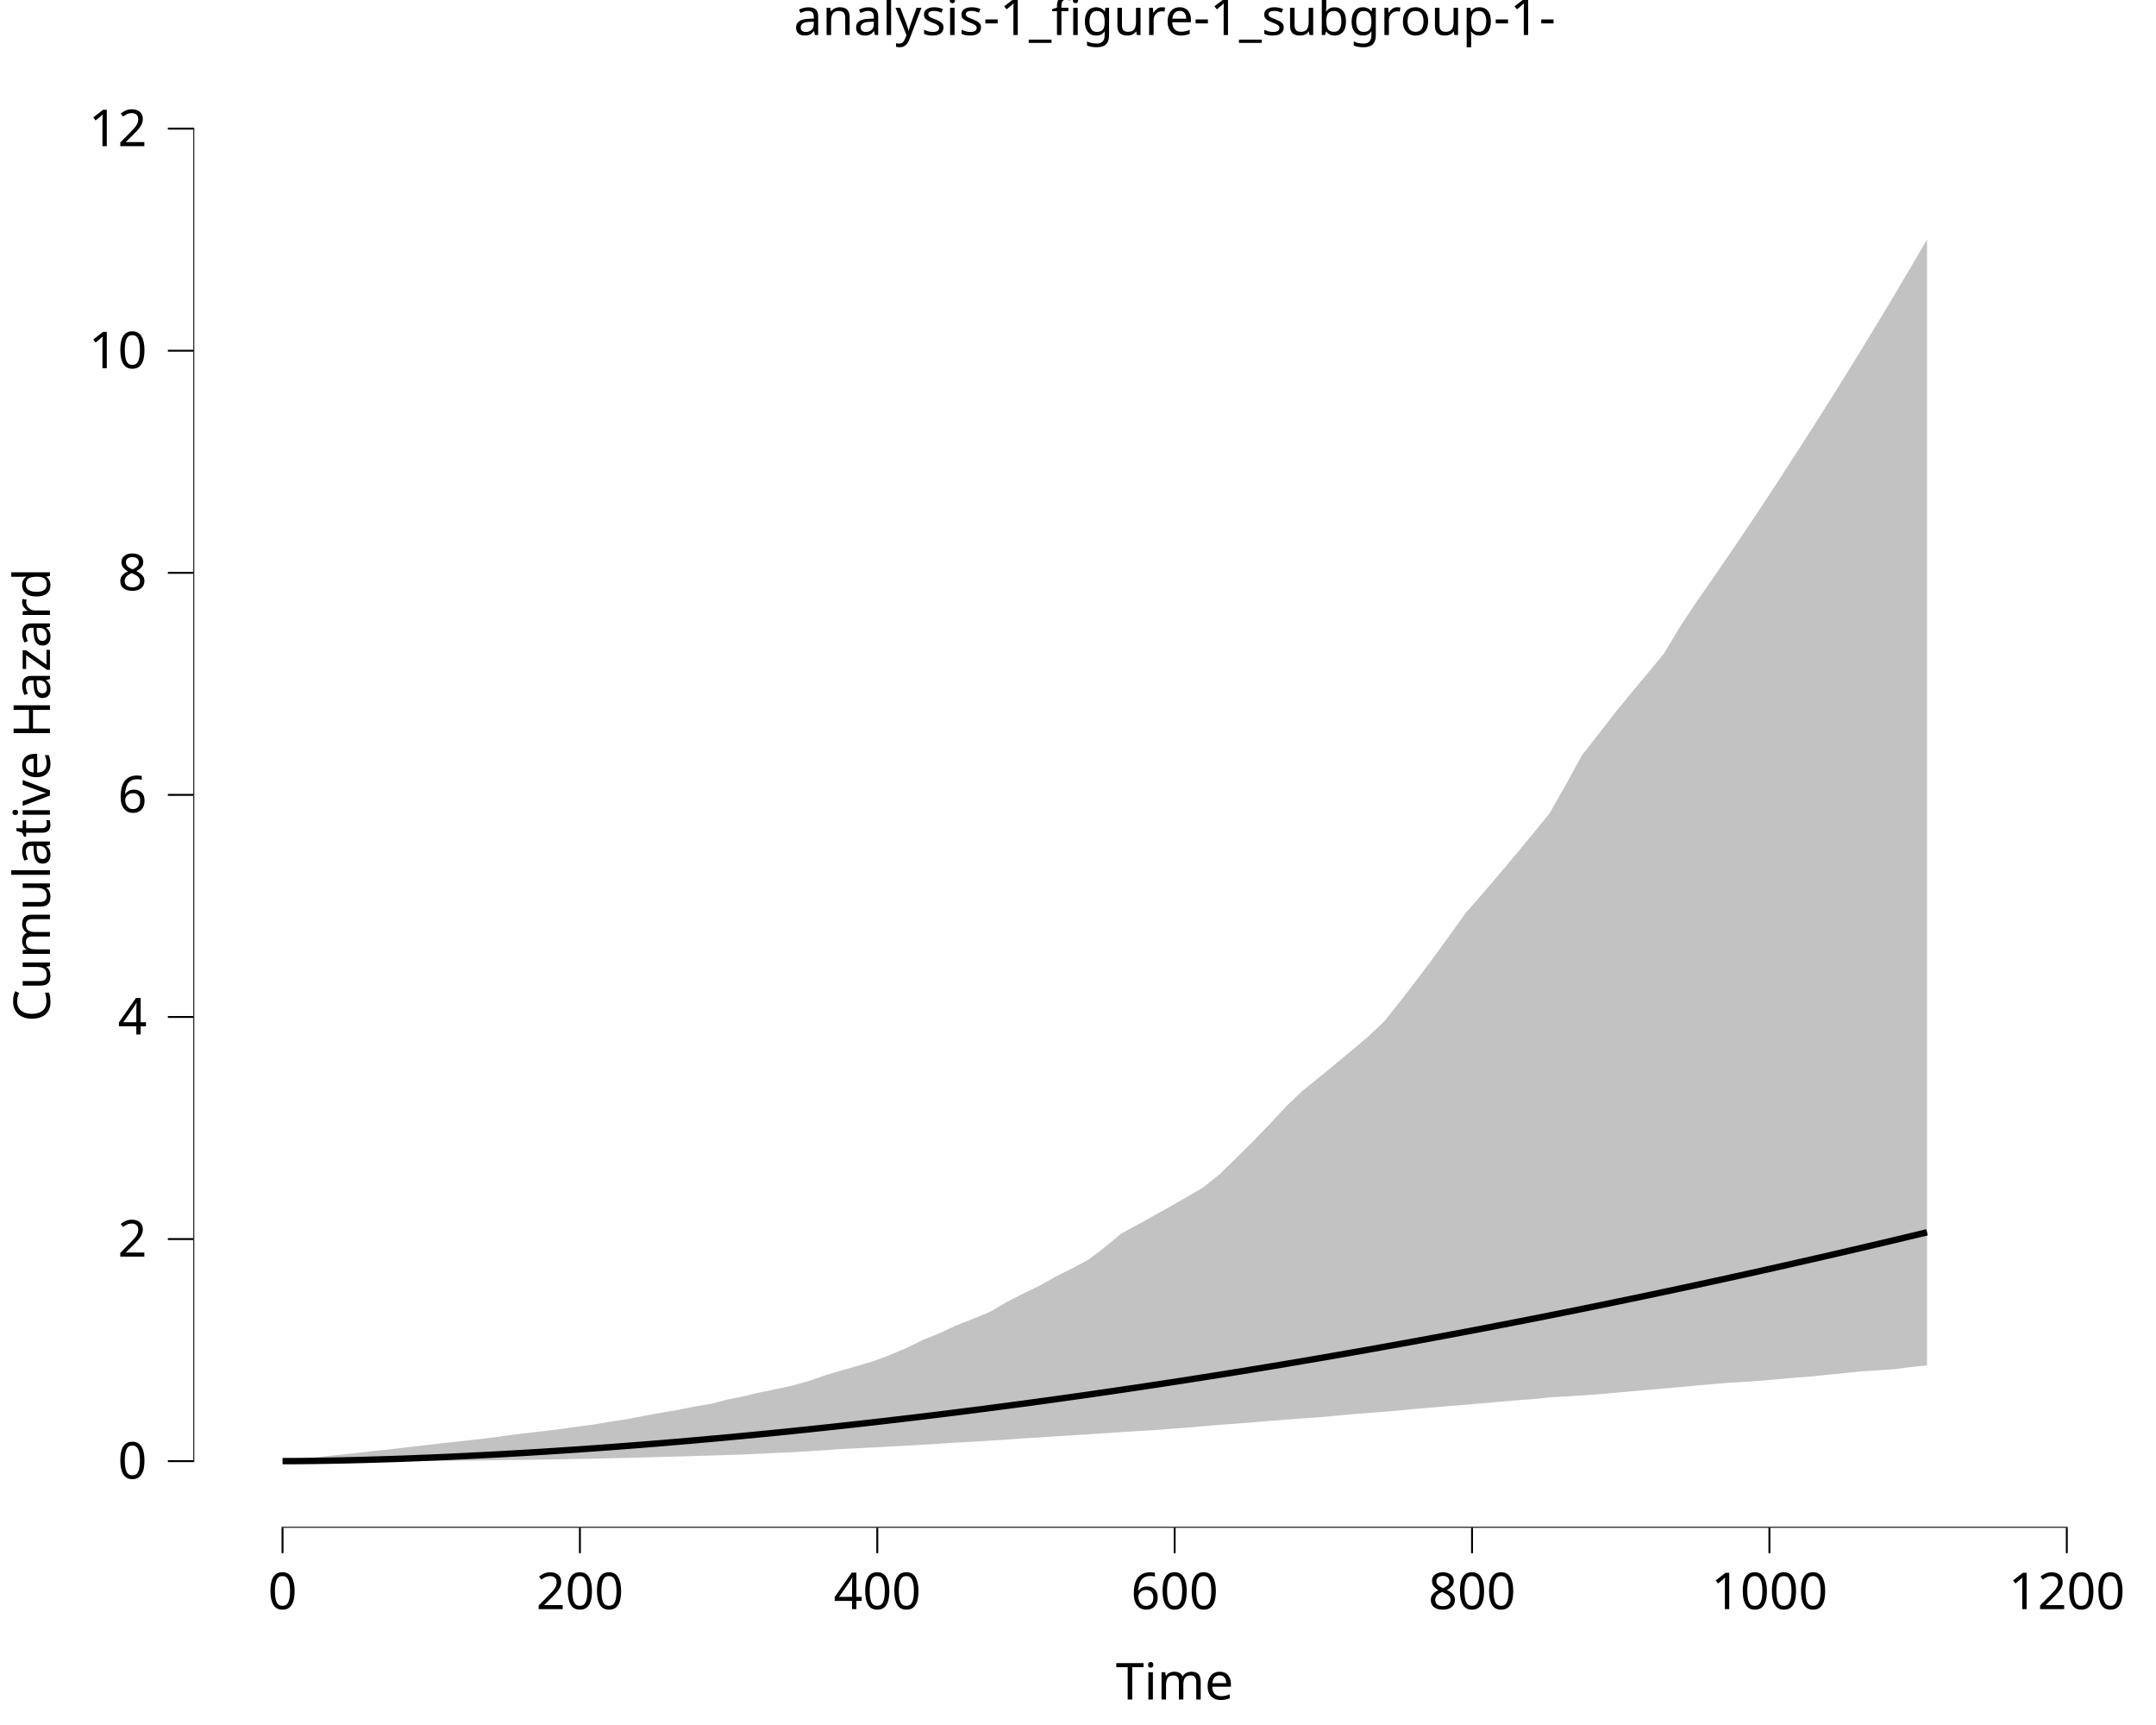
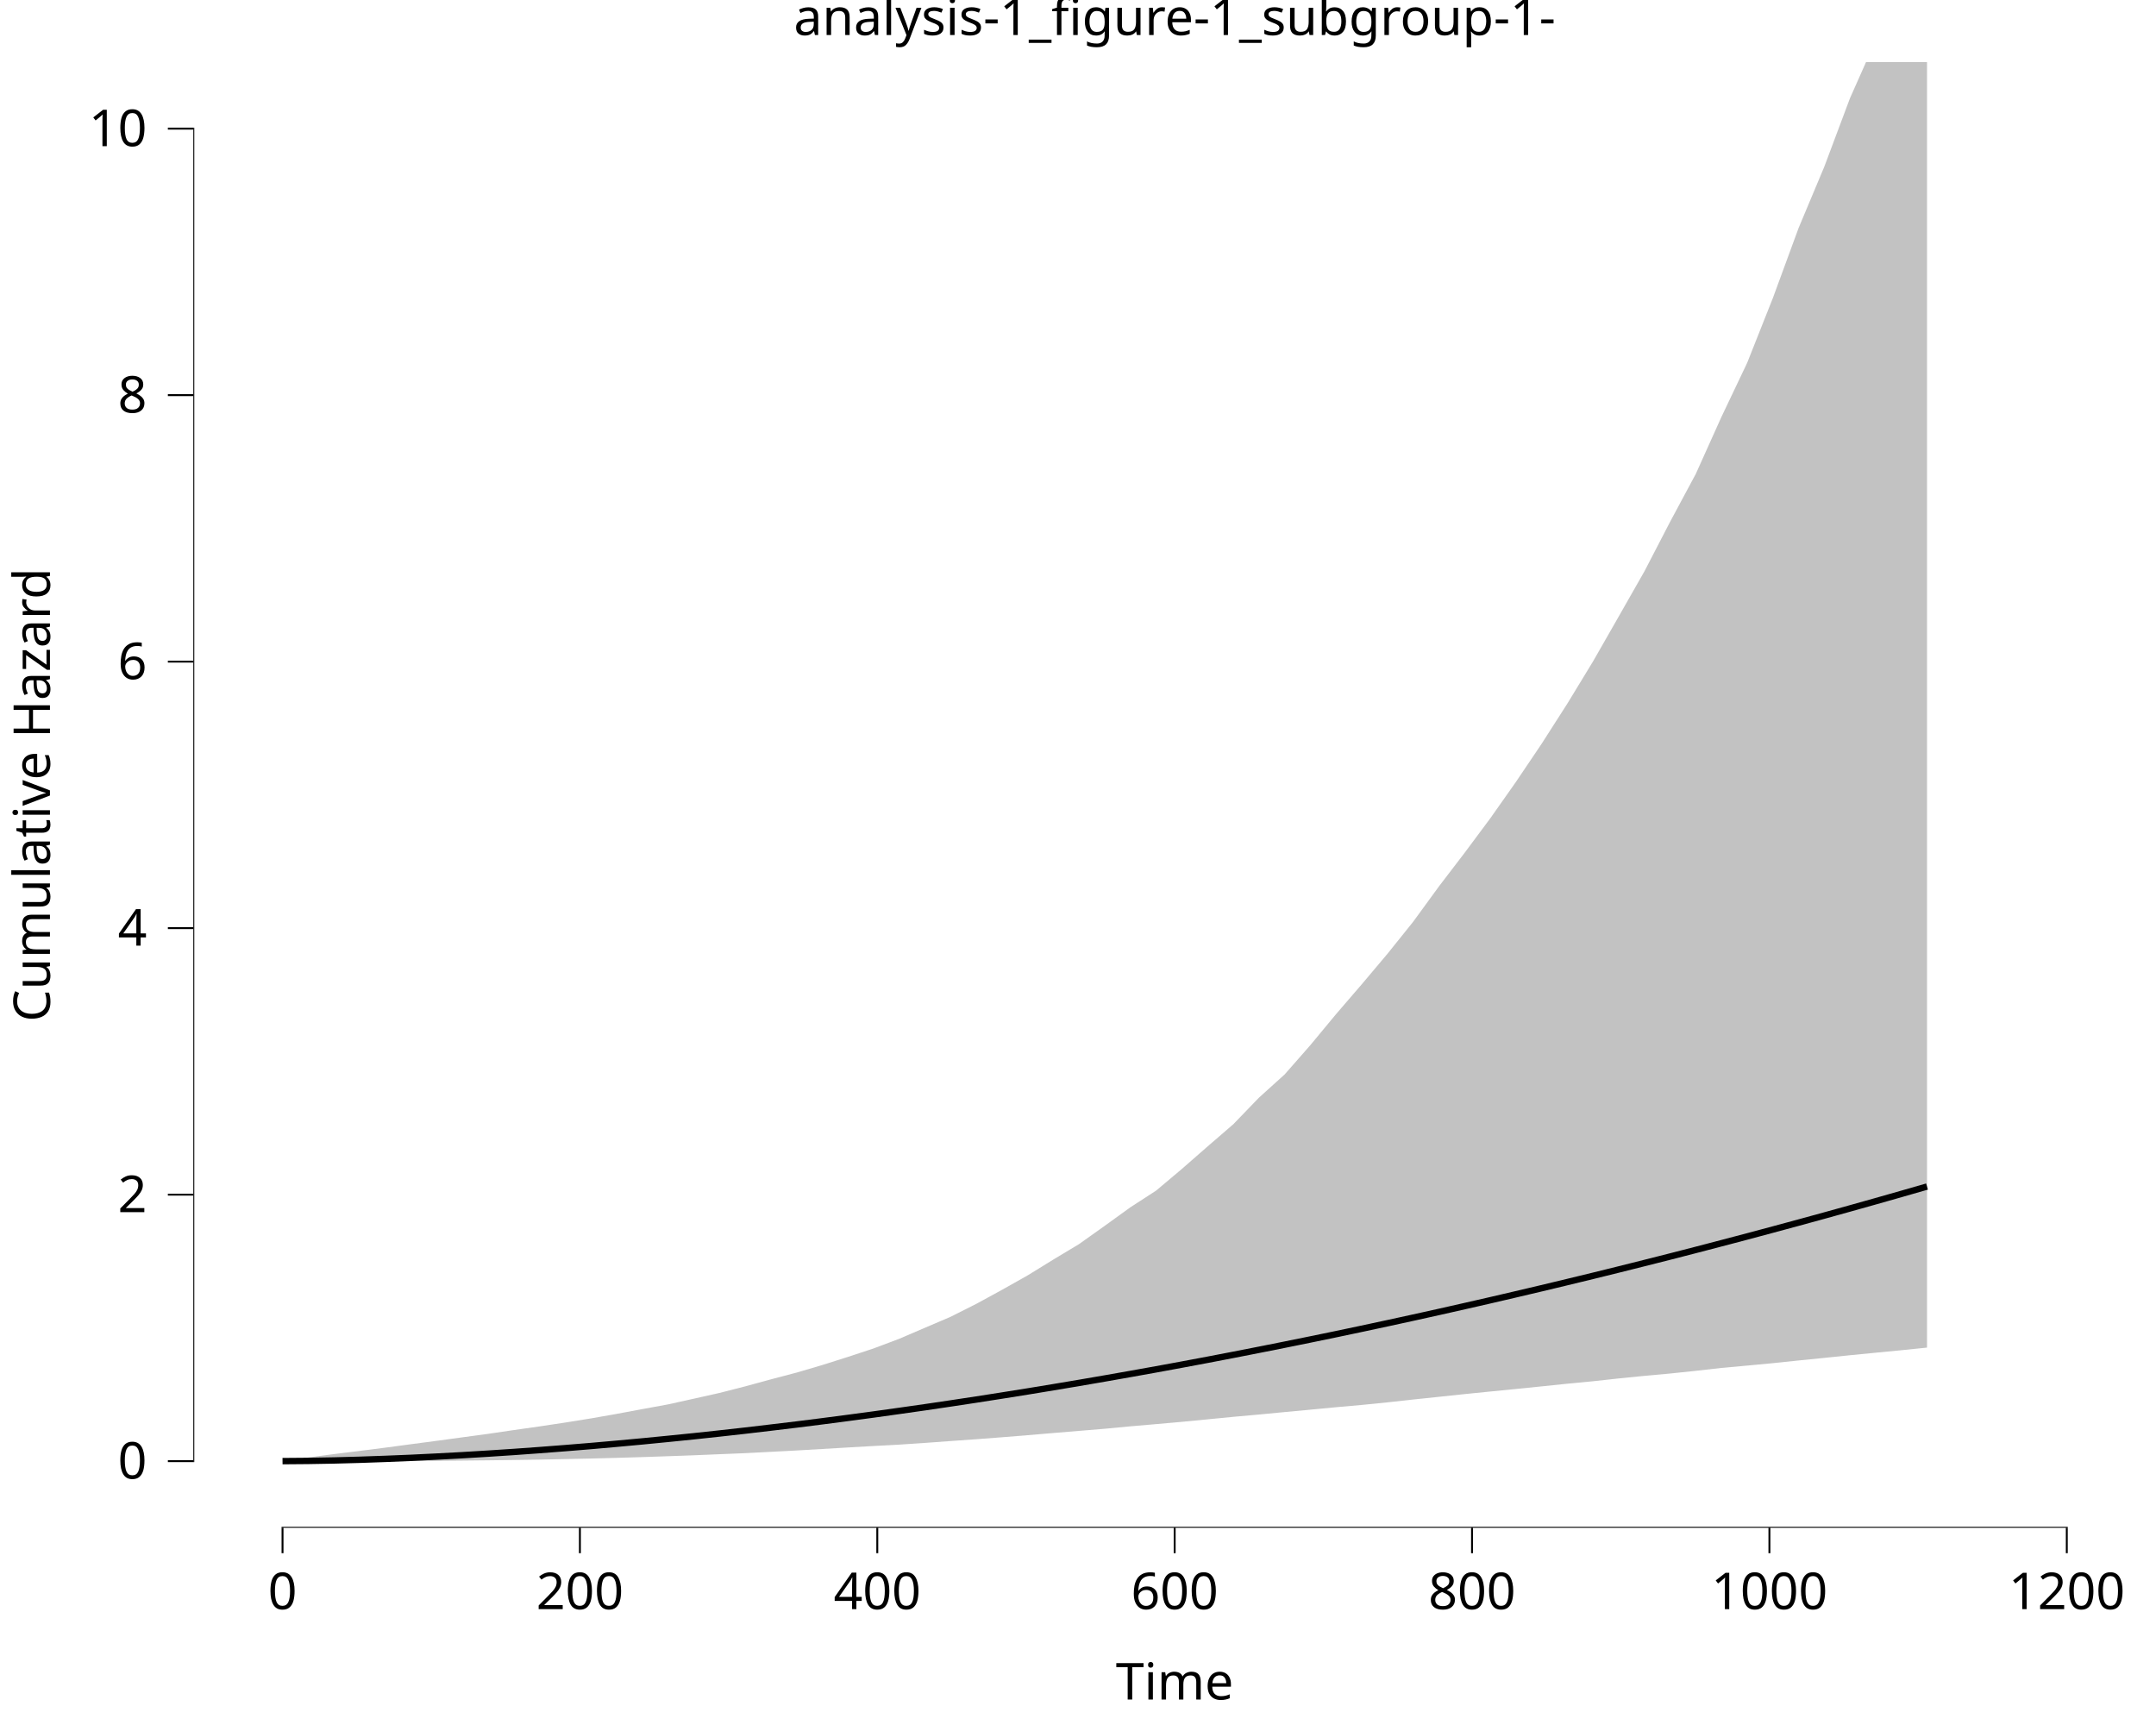
<svg xmlns="http://www.w3.org/2000/svg" class="svglite" data-engine-version="2.0" width="720.00pt" height="576.00pt" viewBox="0 0 720.00 576.00">
  <defs>
    <style type="text/css">
    .svglite line, .svglite polyline, .svglite polygon, .svglite path, .svglite rect, .svglite circle {
      fill: none;
      stroke: #000000;
      stroke-linecap: round;
      stroke-linejoin: round;
      stroke-miterlimit: 10.00;
    }
  </style>
  </defs>
  <rect width="100%" height="100%" style="stroke: none; fill: #FFFFFF;" />
  <defs>
    <clipPath id="cpMC4wMHw3MjAuMDB8MC4wMHw1NzYuMDA=">
      <rect x="0.00" y="0.00" width="720.00" height="576.00" />
    </clipPath>
  </defs>
  <g clip-path="url(#cpMC4wMHw3MjAuMDB8MC4wMHw1NzYuMDA=)">
    <rect x="-0" y="0.00" width="720.00" height="576.00" style="stroke-width: 10.67; stroke: none;" />
  </g>
  <defs>
    <clipPath id="cpNjQuNTZ8NzIwLjAwfDIwLjcxfDUxMC4xNA==">
      <rect x="64.56" y="20.71" width="655.44" height="489.43" />
    </clipPath>
  </defs>
  <g clip-path="url(#cpNjQuNTZ8NzIwLjAwfDIwLjcxfDUxMC4xNA==)">
    <rect x="64.56" y="20.71" width="655.44" height="489.43" style="stroke-width: 10.67; stroke: none;" />
-     <polygon points="94.35,487.89 99.82,487.24 105.28,486.62 110.74,486.05 116.20,485.49 121.66,484.88 127.13,484.27 132.59,483.67 138.05,483.03 144.01,482.35 149.47,481.72 154.93,481.12 160.39,480.52 165.86,479.83 171.32,479.07 176.78,478.42 182.24,477.78 187.70,477.10 193.17,476.31 198.63,475.61 204.09,474.68 209.55,473.84 215.01,472.78 220.48,471.78 225.94,470.87 231.40,469.77 237.36,468.78 242.82,467.35 248.28,466.25 253.74,464.96 259.21,463.84 264.67,462.65 270.13,461.13 275.59,459.21 281.05,457.60 286.52,456.04 291.98,454.42 297.44,452.34 302.90,450.03 308.36,447.34 313.83,445.16 319.29,442.60 325.25,440.25 330.71,438.00 336.17,434.77 341.63,431.97 347.10,429.36 352.56,426.28 358.02,423.53 363.48,420.64 368.94,416.46 374.40,411.93 379.87,408.96 385.33,405.94 390.79,402.87 396.25,399.74 401.71,396.55 407.18,392.18 412.64,386.91 418.60,380.97 424.06,375.31 429.52,369.43 434.98,364.21 440.45,359.82 445.91,355.34 451.37,350.80 456.83,346.20 462.29,341.02 467.76,334.16 473.22,327.08 478.68,319.79 484.14,312.28 489.60,304.68 495.07,298.43 500.53,292.06 506.49,284.96 511.95,278.38 517.41,271.68 522.87,262.09 528.33,252.14 533.80,245.17 539.26,238.11 544.72,231.43 550.18,224.90 555.64,218.28 561.11,209.18 566.57,200.94 572.03,193.11 577.49,185.15 582.95,177.07 588.42,168.87 593.88,160.55 599.84,151.34 605.30,142.84 610.76,134.22 616.22,125.49 621.68,116.63 627.15,107.64 632.61,98.54 638.07,89.31 643.53,79.96 643.53,455.94 638.07,456.47 632.61,457.19 627.15,457.57 621.68,457.91 616.22,458.47 610.76,459.02 605.30,459.57 599.84,459.99 593.88,460.51 588.42,461.02 582.95,461.40 577.49,461.70 572.03,462.18 566.57,462.64 561.11,463.14 555.64,463.63 550.18,464.12 544.72,464.60 539.26,465.08 533.80,465.56 528.33,465.95 522.87,466.30 517.41,466.61 511.95,467.18 506.49,467.58 500.53,468.09 495.07,468.57 489.60,469.06 484.14,469.47 478.68,469.95 473.22,470.41 467.76,470.93 462.29,471.40 456.83,471.82 451.37,472.23 445.91,472.76 440.45,473.25 434.98,473.64 429.52,474.03 424.06,474.47 418.60,474.91 412.64,475.39 407.18,475.76 401.71,476.24 396.25,476.71 390.79,477.10 385.33,477.53 379.87,477.86 374.40,478.21 368.94,478.57 363.48,478.93 358.02,479.27 352.56,479.61 347.10,479.98 341.63,480.29 336.17,480.70 330.71,481.06 325.25,481.40 319.29,481.70 313.83,482.06 308.36,482.39 302.90,482.72 297.44,483.01 291.98,483.31 286.52,483.57 281.05,483.84 275.59,484.24 270.13,484.59 264.67,484.92 259.21,485.14 253.74,485.43 248.28,485.66 242.82,485.85 237.36,486.02 231.40,486.20 225.94,486.36 220.48,486.51 215.01,486.66 209.55,486.81 204.09,486.93 198.63,487.06 193.17,487.15 187.70,487.26 182.24,487.35 176.78,487.44 171.32,487.52 165.86,487.59 160.39,487.66 154.93,487.71 149.47,487.76 144.01,487.79 138.05,487.82 132.59,487.85 127.13,487.86 121.66,487.87 116.20,487.88 110.74,487.89 105.28,487.89 99.82,487.89 94.35,487.89 " style="stroke-width: 0.00; stroke: none; stroke-linecap: butt; fill: #333333; fill-opacity: 0.30;" />
-     <polyline points="94.35,487.89 99.82,487.24 105.28,486.62 110.74,486.05 116.20,485.49 121.66,484.88 127.13,484.27 132.59,483.67 138.05,483.03 144.01,482.35 149.47,481.72 154.93,481.12 160.39,480.52 165.86,479.83 171.32,479.07 176.78,478.42 182.24,477.78 187.70,477.10 193.17,476.31 198.63,475.61 204.09,474.68 209.55,473.84 215.01,472.78 220.48,471.78 225.94,470.87 231.40,469.77 237.36,468.78 242.82,467.35 248.28,466.25 253.74,464.96 259.21,463.84 264.67,462.65 270.13,461.13 275.59,459.21 281.05,457.60 286.52,456.04 291.98,454.42 297.44,452.34 302.90,450.03 308.36,447.34 313.83,445.16 319.29,442.60 325.25,440.25 330.71,438.00 336.17,434.77 341.63,431.97 347.10,429.36 352.56,426.28 358.02,423.53 363.48,420.64 368.94,416.46 374.40,411.93 379.87,408.96 385.33,405.94 390.79,402.87 396.25,399.74 401.71,396.55 407.18,392.18 412.64,386.91 418.60,380.97 424.06,375.31 429.52,369.43 434.98,364.21 440.45,359.82 445.91,355.34 451.37,350.80 456.83,346.20 462.29,341.02 467.76,334.16 473.22,327.08 478.68,319.79 484.14,312.28 489.60,304.68 495.07,298.43 500.53,292.06 506.49,284.96 511.95,278.38 517.41,271.68 522.87,262.09 528.33,252.14 533.80,245.17 539.26,238.11 544.72,231.43 550.18,224.90 555.64,218.28 561.11,209.18 566.57,200.94 572.03,193.11 577.49,185.15 582.95,177.07 588.42,168.87 593.88,160.55 599.84,151.34 605.30,142.84 610.76,134.22 616.22,125.49 621.68,116.63 627.15,107.64 632.61,98.54 638.07,89.31 643.53,79.96 " style="stroke-width: 1.07; stroke: none; stroke-linecap: butt;" />
-     <polyline points="643.53,455.94 638.07,456.47 632.61,457.19 627.15,457.57 621.68,457.91 616.22,458.47 610.76,459.02 605.30,459.57 599.84,459.99 593.88,460.51 588.42,461.02 582.95,461.40 577.49,461.70 572.03,462.18 566.57,462.64 561.11,463.14 555.64,463.63 550.18,464.12 544.72,464.60 539.26,465.08 533.80,465.56 528.33,465.95 522.87,466.30 517.41,466.61 511.95,467.18 506.49,467.58 500.53,468.09 495.07,468.57 489.60,469.06 484.14,469.47 478.68,469.95 473.22,470.41 467.76,470.93 462.29,471.40 456.83,471.82 451.37,472.23 445.91,472.76 440.45,473.25 434.98,473.64 429.52,474.03 424.06,474.47 418.60,474.91 412.64,475.39 407.18,475.76 401.71,476.24 396.25,476.71 390.79,477.10 385.33,477.53 379.87,477.86 374.40,478.21 368.94,478.57 363.48,478.93 358.02,479.27 352.56,479.61 347.10,479.98 341.63,480.29 336.17,480.70 330.71,481.06 325.25,481.40 319.29,481.70 313.83,482.06 308.36,482.39 302.90,482.72 297.44,483.01 291.98,483.31 286.52,483.57 281.05,483.84 275.59,484.24 270.13,484.59 264.67,484.92 259.21,485.14 253.74,485.43 248.28,485.66 242.82,485.85 237.36,486.02 231.40,486.20 225.94,486.36 220.48,486.51 215.01,486.66 209.55,486.81 204.09,486.93 198.63,487.06 193.17,487.15 187.70,487.26 182.24,487.35 176.78,487.44 171.32,487.52 165.86,487.59 160.39,487.66 154.93,487.71 149.47,487.76 144.01,487.79 138.05,487.82 132.59,487.85 127.13,487.86 121.66,487.87 116.20,487.88 110.74,487.89 105.28,487.89 99.82,487.89 94.35,487.89 " style="stroke-width: 1.07; stroke: none; stroke-linecap: butt;" />
-     <polyline points="94.35,487.89 99.82,487.87 105.28,487.81 110.74,487.72 116.20,487.61 121.66,487.47 127.13,487.31 132.59,487.14 138.05,486.94 144.01,486.70 149.47,486.47 154.93,486.21 160.39,485.94 165.86,485.66 171.32,485.35 176.78,485.03 182.24,484.70 187.70,484.34 193.17,483.98 198.63,483.59 204.09,483.20 209.55,482.78 215.01,482.36 220.48,481.92 225.94,481.46 231.40,480.99 237.36,480.46 242.82,479.97 248.28,479.45 253.74,478.93 259.21,478.39 264.67,477.84 270.13,477.27 275.59,476.69 281.05,476.10 286.52,475.50 291.98,474.88 297.44,474.25 302.90,473.61 308.36,472.96 313.83,472.29 319.29,471.61 325.25,470.86 330.71,470.15 336.17,469.44 341.63,468.71 347.10,467.97 352.56,467.22 358.02,466.45 363.48,465.68 368.94,464.89 374.40,464.09 379.87,463.29 385.33,462.46 390.79,461.63 396.25,460.79 401.71,459.93 407.18,459.07 412.64,458.19 418.60,457.22 424.06,456.32 429.52,455.41 434.98,454.48 440.45,453.55 445.91,452.61 451.37,451.65 456.83,450.69 462.29,449.71 467.76,448.72 473.22,447.73 478.68,446.72 484.14,445.70 489.60,444.67 495.07,443.63 500.53,442.58 506.49,441.42 511.95,440.35 517.41,439.27 522.87,438.17 528.33,437.07 533.80,435.96 539.26,434.83 544.72,433.70 550.18,432.56 555.64,431.40 561.11,430.24 566.57,429.07 572.03,427.88 577.49,426.69 582.95,425.49 588.42,424.27 593.88,423.05 599.84,421.70 605.30,420.46 610.76,419.21 616.22,417.94 621.68,416.67 627.15,415.39 632.61,414.10 638.07,412.79 643.53,411.48 " style="stroke-width: 2.13; stroke-linecap: butt;" />
+     <polygon points="94.35,487.89 102.93,486.68 111.52,485.54 120.10,484.48 128.68,483.39 137.26,482.24 145.84,481.11 154.42,479.94 163.00,478.78 171.58,477.52 180.16,476.30 188.74,475.01 197.32,473.63 205.91,472.12 214.49,470.52 223.07,468.95 231.65,467.05 240.23,465.13 248.81,462.94 257.39,460.60 265.97,458.34 274.55,455.82 283.13,453.10 291.71,450.27 300.30,447.04 308.88,443.36 317.46,439.69 326.04,435.37 334.62,430.69 343.20,425.86 351.78,420.57 360.36,415.41 368.94,409.31 377.52,403.11 386.10,397.55 394.69,390.32 403.27,382.82 411.85,375.41 420.43,366.52 429.01,358.77 437.59,348.99 446.17,338.64 454.75,328.68 463.33,318.50 471.91,307.81 480.49,296.04 489.08,284.81 497.66,273.28 506.24,261.10 514.82,248.37 523.40,234.97 531.98,220.88 540.56,205.88 549.14,190.81 557.72,174.26 566.30,158.27 574.88,139.21 583.47,121.16 592.05,99.53 600.63,76.17 609.21,55.71 617.79,32.83 626.37,13.51 634.95,-6.08 643.53,-28.39 643.53,449.98 634.95,450.86 626.37,451.69 617.79,452.53 609.21,453.42 600.63,454.28 592.05,455.18 583.47,455.99 574.88,456.77 566.30,457.74 557.72,458.64 549.14,459.42 540.56,460.28 531.98,461.22 523.40,462.04 514.82,462.93 506.24,463.80 497.66,464.65 489.08,465.51 480.49,466.42 471.91,467.32 463.33,468.27 454.75,469.13 446.17,469.89 437.59,470.71 429.01,471.51 420.43,472.33 411.85,473.10 403.27,473.94 394.69,474.77 386.10,475.53 377.52,476.27 368.94,477.08 360.36,477.79 351.78,478.50 343.20,479.23 334.62,479.92 326.04,480.58 317.46,481.18 308.88,481.81 300.30,482.38 291.71,482.84 283.13,483.33 274.55,483.84 265.97,484.34 257.39,484.79 248.81,485.23 240.23,485.58 231.65,485.94 223.07,486.25 214.49,486.54 205.91,486.80 197.32,487.02 188.74,487.20 180.16,487.38 171.58,487.51 163.00,487.62 154.42,487.71 145.84,487.78 137.26,487.83 128.68,487.86 120.10,487.88 111.52,487.89 102.93,487.89 94.35,487.89 " style="stroke-width: 0.00; stroke: none; stroke-linecap: butt; fill: #333333; fill-opacity: 0.30;" />
+     <polyline points="94.35,487.89 102.93,486.68 111.52,485.54 120.10,484.48 128.68,483.39 137.26,482.24 145.84,481.11 154.42,479.94 163.00,478.78 171.58,477.52 180.16,476.30 188.74,475.01 197.32,473.63 205.91,472.12 214.49,470.52 223.07,468.95 231.65,467.05 240.23,465.13 248.81,462.94 257.39,460.60 265.97,458.34 274.55,455.82 283.13,453.10 291.71,450.27 300.30,447.04 308.88,443.36 317.46,439.69 326.04,435.37 334.62,430.69 343.20,425.86 351.78,420.57 360.36,415.41 368.94,409.31 377.52,403.11 386.10,397.55 394.69,390.32 403.27,382.82 411.85,375.41 420.43,366.52 429.01,358.77 437.59,348.99 446.17,338.64 454.75,328.68 463.33,318.50 471.91,307.81 480.49,296.04 489.08,284.81 497.66,273.28 506.24,261.10 514.82,248.37 523.40,234.97 531.98,220.88 540.56,205.88 549.14,190.81 557.72,174.26 566.30,158.27 574.88,139.21 583.47,121.16 592.05,99.53 600.63,76.17 609.21,55.71 617.79,32.83 626.37,13.51 634.95,-6.08 643.53,-28.39 " style="stroke-width: 1.07; stroke: none; stroke-linecap: butt;" />
+     <polyline points="643.53,449.98 634.95,450.86 626.37,451.69 617.79,452.53 609.21,453.42 600.63,454.28 592.05,455.18 583.47,455.99 574.88,456.77 566.30,457.74 557.72,458.64 549.14,459.42 540.56,460.28 531.98,461.22 523.40,462.04 514.82,462.93 506.24,463.80 497.66,464.65 489.08,465.51 480.49,466.42 471.91,467.32 463.33,468.27 454.75,469.13 446.17,469.89 437.59,470.71 429.01,471.51 420.43,472.33 411.85,473.10 403.27,473.94 394.69,474.77 386.10,475.53 377.52,476.27 368.94,477.08 360.36,477.79 351.78,478.50 343.20,479.23 334.62,479.92 326.04,480.58 317.46,481.18 308.88,481.81 300.30,482.38 291.71,482.84 283.13,483.33 274.55,483.84 265.97,484.34 257.39,484.79 248.81,485.23 240.23,485.58 231.65,485.94 223.07,486.25 214.49,486.54 205.91,486.80 197.32,487.02 188.74,487.20 180.16,487.38 171.58,487.51 163.00,487.62 154.42,487.71 145.84,487.78 137.26,487.83 128.68,487.86 120.10,487.88 111.52,487.89 102.93,487.89 94.35,487.89 " style="stroke-width: 1.07; stroke: none; stroke-linecap: butt;" />
+     <polyline points="94.35,487.89 102.93,487.82 111.52,487.67 120.10,487.44 128.68,487.14 137.26,486.79 145.84,486.37 154.42,485.91 163.00,485.39 171.58,484.83 180.16,484.21 188.74,483.55 197.32,482.85 205.91,482.09 214.49,481.30 223.07,480.46 231.65,479.59 240.23,478.67 248.81,477.71 257.39,476.70 265.97,475.67 274.55,474.59 283.13,473.47 291.71,472.32 300.30,471.12 308.88,469.90 317.46,468.63 326.04,467.33 334.62,465.99 343.20,464.62 351.78,463.21 360.36,461.77 368.94,460.29 377.52,458.78 386.10,457.24 394.69,455.66 403.27,454.05 411.85,452.40 420.43,450.72 429.01,449.01 437.59,447.27 446.17,445.50 454.75,443.69 463.33,441.85 471.91,439.98 480.49,438.08 489.08,436.14 497.66,434.18 506.24,432.18 514.82,430.16 523.40,428.10 531.98,426.02 540.56,423.90 549.14,421.75 557.72,419.58 566.30,417.37 574.88,415.13 583.47,412.87 592.05,410.57 600.63,408.25 609.21,405.90 617.79,403.52 626.37,401.11 634.95,398.67 643.53,396.20 " style="stroke-width: 2.13; stroke-linecap: butt;" />
    <line x1="94.03" y1="510.14" x2="690.53" y2="510.14" style="stroke-width: 0.64; stroke-linecap: butt;" />
    <line x1="64.56" y1="488.21" x2="64.56" y2="42.64" style="stroke-width: 0.64; stroke-linecap: butt;" />
    <rect x="64.56" y="20.71" width="655.44" height="489.43" style="stroke-width: 0.00; stroke: none;" />
  </g>
  <g clip-path="url(#cpMC4wMHw3MjAuMDB8MC4wMHw1NzYuMDA=)">
    <polyline points="64.56,510.14 64.56,20.71 " style="stroke-width: 0.00; stroke: none; stroke-linecap: butt;" />
    <text x="49.08" y="493.74" text-anchor="end" style="font-size: 17.00px; font-family: sans;" textLength="9.46px" lengthAdjust="spacingAndGlyphs">0</text>
-     <text x="49.08" y="419.59" text-anchor="end" style="font-size: 17.00px; font-family: sans;" textLength="9.46px" lengthAdjust="spacingAndGlyphs">2</text>
-     <text x="49.08" y="345.43" text-anchor="end" style="font-size: 17.00px; font-family: sans;" textLength="9.46px" lengthAdjust="spacingAndGlyphs">4</text>
-     <text x="49.08" y="271.27" text-anchor="end" style="font-size: 17.00px; font-family: sans;" textLength="9.46px" lengthAdjust="spacingAndGlyphs">6</text>
-     <text x="49.08" y="197.12" text-anchor="end" style="font-size: 17.00px; font-family: sans;" textLength="9.46px" lengthAdjust="spacingAndGlyphs">8</text>
-     <text x="49.08" y="122.96" text-anchor="end" style="font-size: 17.00px; font-family: sans;" textLength="18.91px" lengthAdjust="spacingAndGlyphs">10</text>
-     <text x="49.08" y="48.80" text-anchor="end" style="font-size: 17.00px; font-family: sans;" textLength="18.91px" lengthAdjust="spacingAndGlyphs">12</text>
+     <text x="49.08" y="404.75" text-anchor="end" style="font-size: 17.00px; font-family: sans;" textLength="9.46px" lengthAdjust="spacingAndGlyphs">2</text>
+     <text x="49.08" y="315.77" text-anchor="end" style="font-size: 17.00px; font-family: sans;" textLength="9.46px" lengthAdjust="spacingAndGlyphs">4</text>
+     <text x="49.08" y="226.78" text-anchor="end" style="font-size: 17.00px; font-family: sans;" textLength="9.46px" lengthAdjust="spacingAndGlyphs">6</text>
+     <text x="49.08" y="137.79" text-anchor="end" style="font-size: 17.00px; font-family: sans;" textLength="9.46px" lengthAdjust="spacingAndGlyphs">8</text>
+     <text x="49.08" y="48.80" text-anchor="end" style="font-size: 17.00px; font-family: sans;" textLength="18.91px" lengthAdjust="spacingAndGlyphs">10</text>
    <polyline points="56.06,487.89 64.56,487.89 " style="stroke-width: 0.64; stroke-linecap: butt;" />
-     <polyline points="56.06,413.74 64.56,413.74 " style="stroke-width: 0.64; stroke-linecap: butt;" />
-     <polyline points="56.06,339.58 64.56,339.58 " style="stroke-width: 0.64; stroke-linecap: butt;" />
-     <polyline points="56.06,265.42 64.56,265.42 " style="stroke-width: 0.64; stroke-linecap: butt;" />
-     <polyline points="56.06,191.27 64.56,191.27 " style="stroke-width: 0.64; stroke-linecap: butt;" />
-     <polyline points="56.06,117.11 64.56,117.11 " style="stroke-width: 0.64; stroke-linecap: butt;" />
+     <polyline points="56.06,398.91 64.56,398.91 " style="stroke-width: 0.64; stroke-linecap: butt;" />
+     <polyline points="56.06,309.92 64.56,309.92 " style="stroke-width: 0.64; stroke-linecap: butt;" />
+     <polyline points="56.06,220.93 64.56,220.93 " style="stroke-width: 0.64; stroke-linecap: butt;" />
+     <polyline points="56.06,131.94 64.56,131.94 " style="stroke-width: 0.64; stroke-linecap: butt;" />
    <polyline points="56.06,42.95 64.56,42.95 " style="stroke-width: 0.64; stroke-linecap: butt;" />
    <polyline points="64.56,510.14 720.00,510.14 " style="stroke-width: 0.00; stroke: none; stroke-linecap: butt;" />
    <polyline points="94.35,518.64 94.35,510.14 " style="stroke-width: 0.64; stroke-linecap: butt;" />
    <polyline points="193.66,518.64 193.66,510.14 " style="stroke-width: 0.64; stroke-linecap: butt;" />
    <polyline points="292.97,518.64 292.97,510.14 " style="stroke-width: 0.64; stroke-linecap: butt;" />
    <polyline points="392.28,518.64 392.28,510.14 " style="stroke-width: 0.64; stroke-linecap: butt;" />
    <polyline points="491.59,518.64 491.59,510.14 " style="stroke-width: 0.64; stroke-linecap: butt;" />
    <polyline points="590.90,518.64 590.90,510.14 " style="stroke-width: 0.64; stroke-linecap: butt;" />
    <polyline points="690.21,518.64 690.21,510.14 " style="stroke-width: 0.64; stroke-linecap: butt;" />
    <text x="94.35" y="537.32" text-anchor="middle" style="font-size: 17.00px; font-family: sans;" textLength="9.46px" lengthAdjust="spacingAndGlyphs">0</text>
    <text x="193.66" y="537.32" text-anchor="middle" style="font-size: 17.00px; font-family: sans;" textLength="28.37px" lengthAdjust="spacingAndGlyphs">200</text>
    <text x="292.97" y="537.32" text-anchor="middle" style="font-size: 17.00px; font-family: sans;" textLength="28.37px" lengthAdjust="spacingAndGlyphs">400</text>
    <text x="392.28" y="537.32" text-anchor="middle" style="font-size: 17.00px; font-family: sans;" textLength="28.37px" lengthAdjust="spacingAndGlyphs">600</text>
    <text x="491.59" y="537.32" text-anchor="middle" style="font-size: 17.00px; font-family: sans;" textLength="28.37px" lengthAdjust="spacingAndGlyphs">800</text>
    <text x="590.90" y="537.32" text-anchor="middle" style="font-size: 17.00px; font-family: sans;" textLength="37.82px" lengthAdjust="spacingAndGlyphs">1000</text>
    <text x="690.21" y="537.32" text-anchor="middle" style="font-size: 17.00px; font-family: sans;" textLength="37.82px" lengthAdjust="spacingAndGlyphs">1200</text>
    <text x="392.28" y="567.49" text-anchor="middle" style="font-size: 17.00px; font-family: sans;" textLength="37.78px" lengthAdjust="spacingAndGlyphs">Time</text>
    <text transform="translate(16.68,265.42) rotate(-90)" text-anchor="middle" style="font-size: 17.00px; font-family: sans;" textLength="144.59px" lengthAdjust="spacingAndGlyphs">Cumulative Hazard</text>
    <text x="392.28" y="11.70" text-anchor="middle" style="font-size: 17.00px; font-family: sans;" textLength="244.78px" lengthAdjust="spacingAndGlyphs">analysis-1_figure-1_subgroup-1-</text>
  </g>
</svg>
